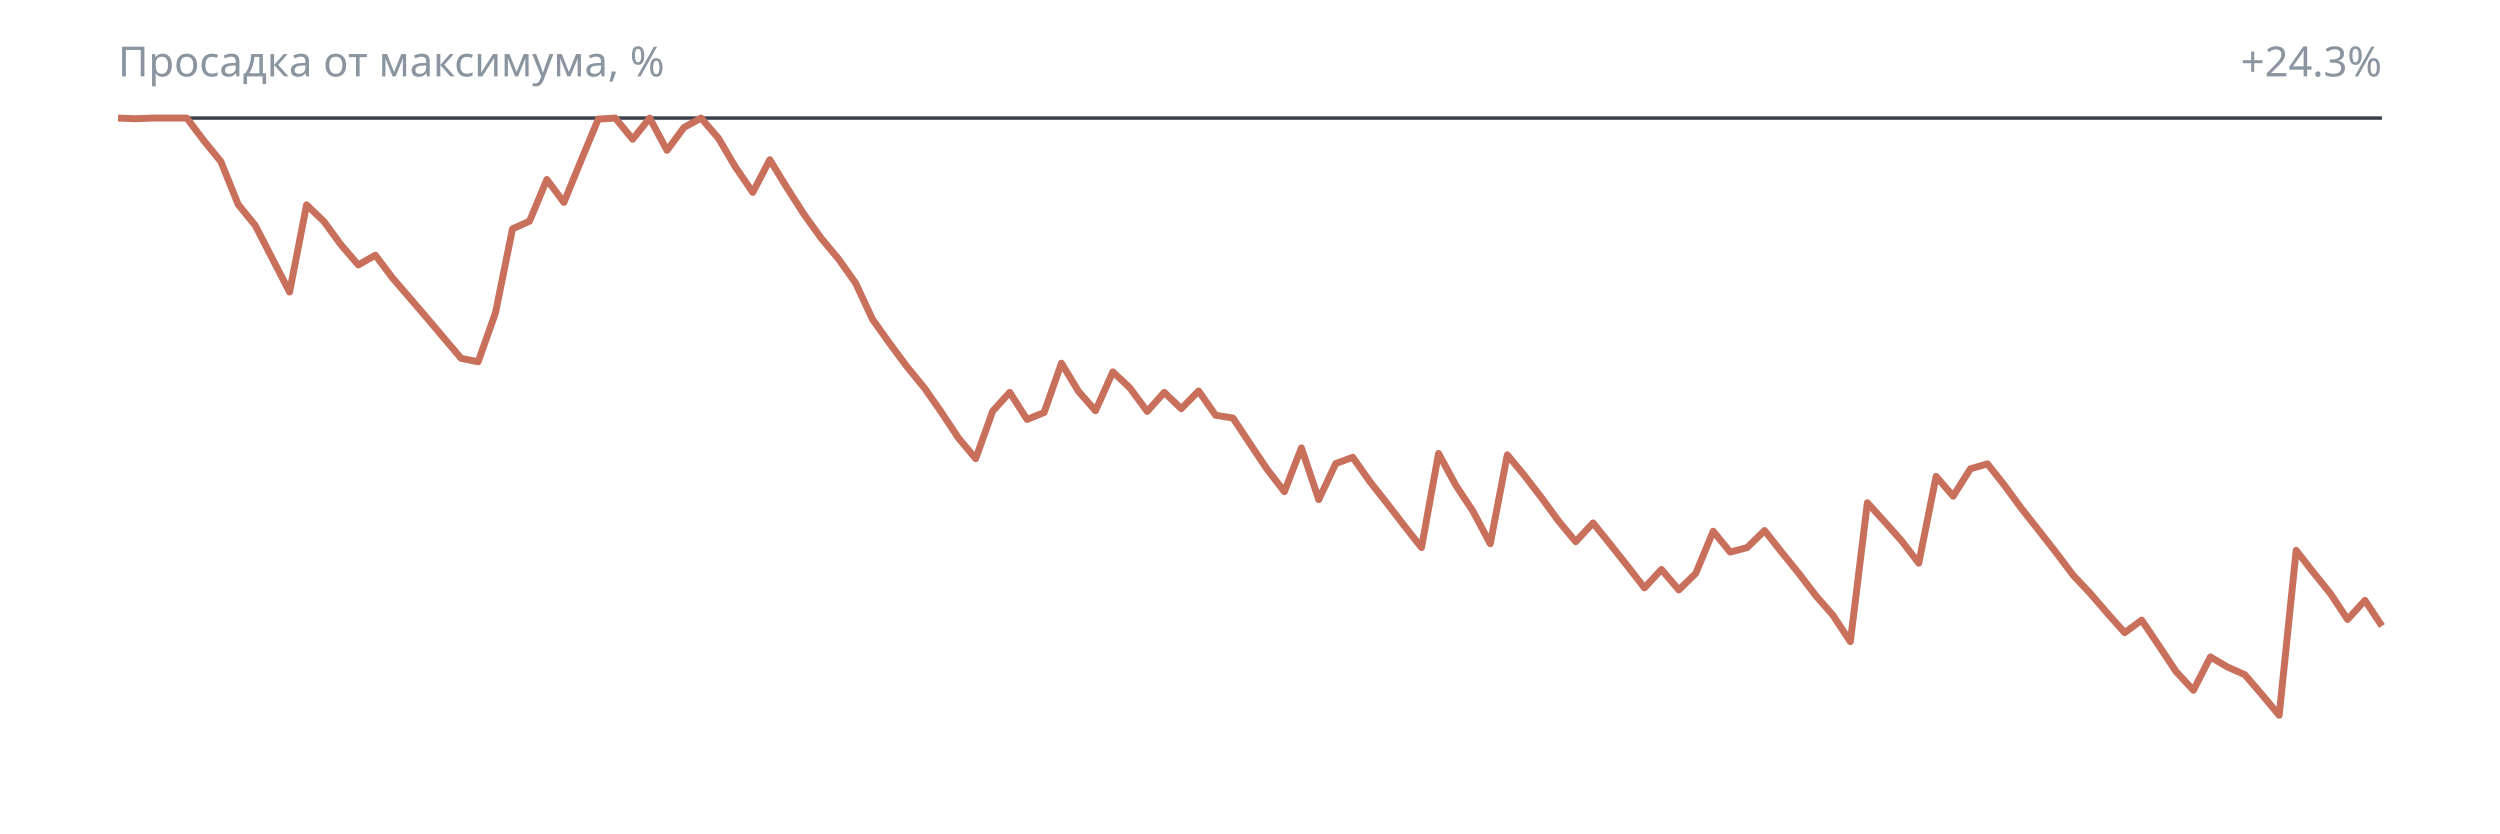
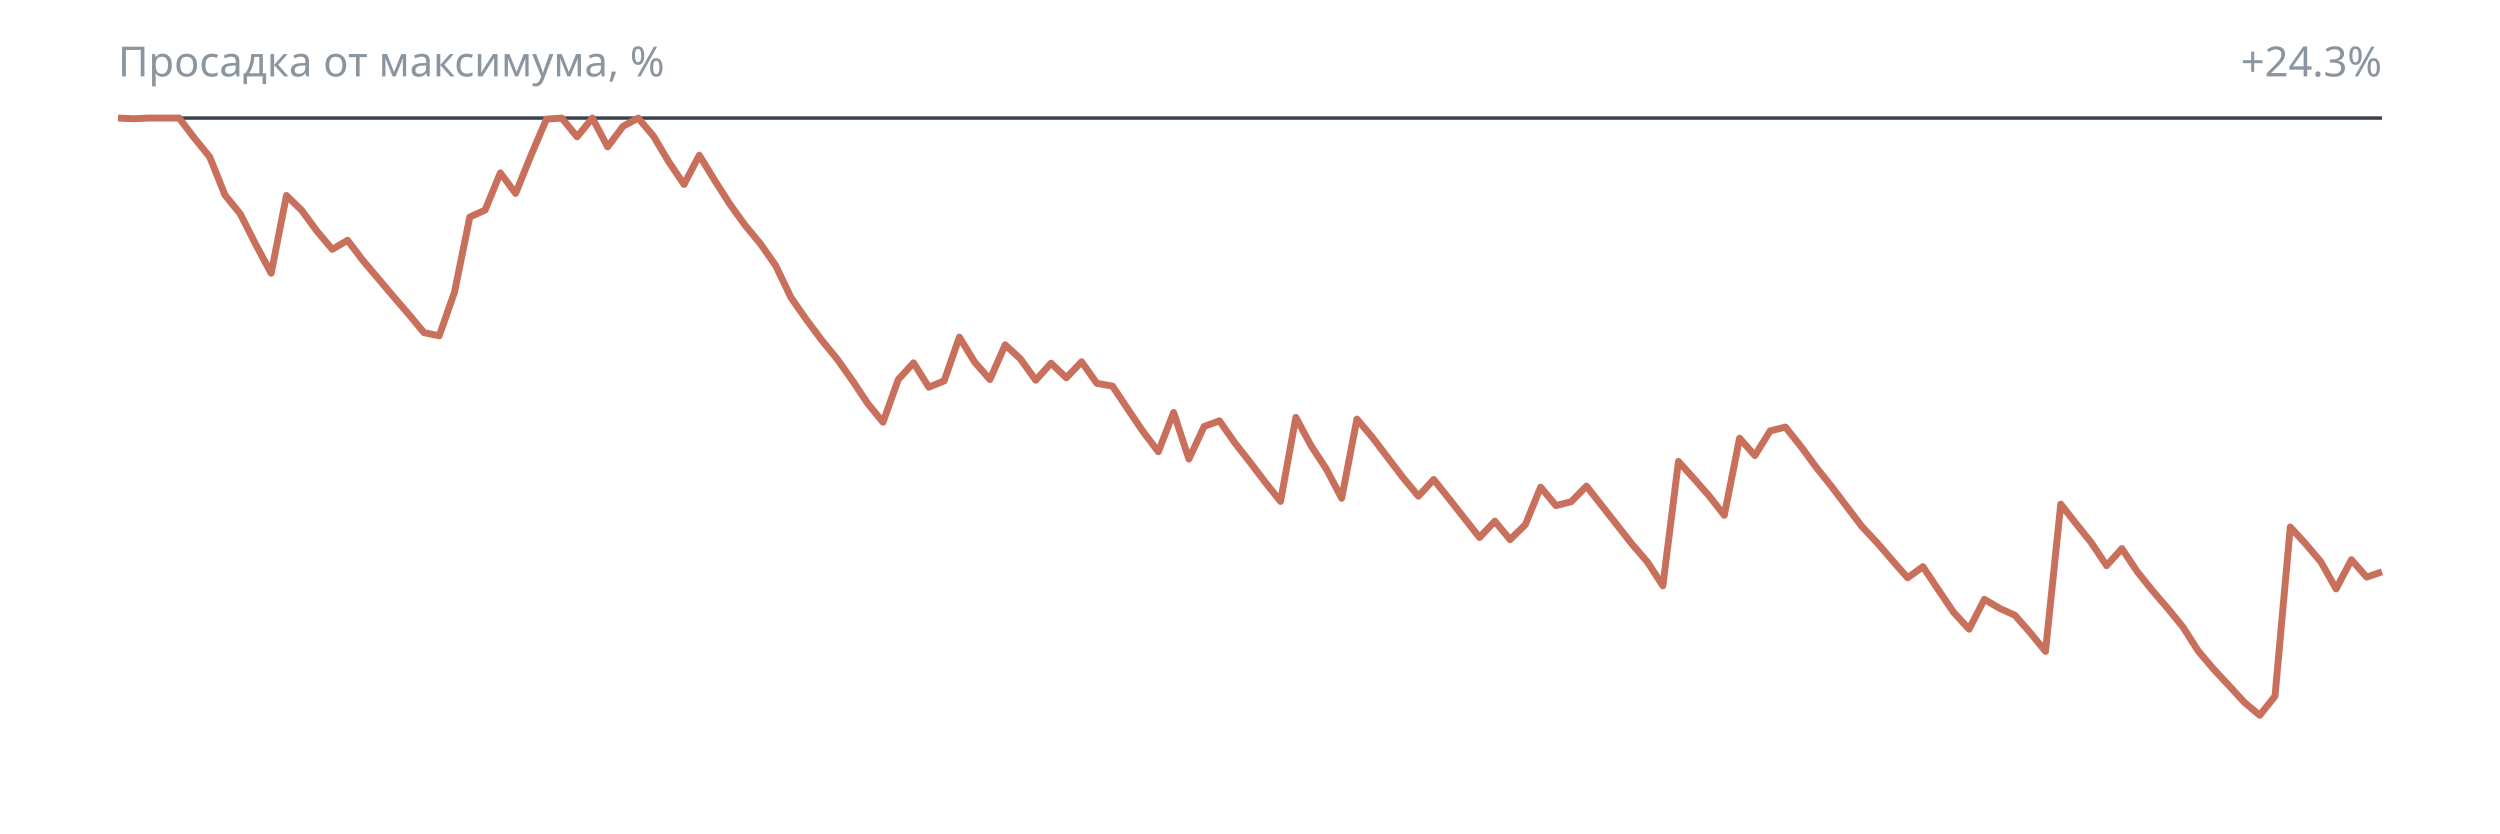
<svg xmlns="http://www.w3.org/2000/svg" viewBox="0 0 720 240" role="img" aria-label="Просадка от максимума, %">
  <line x1="34" y1="34.0" x2="686" y2="34.0" stroke="#39424c" stroke-width="1" />
-   <path d="M34.0,34.0 L38.9,34.2 L43.9,34.0 L48.8,34.0 L53.8,34.0 L58.7,40.5 L63.6,46.5 L68.6,58.9 L73.5,64.9 L78.5,74.6 L83.4,84.1 L88.3,59.0 L93.3,63.8 L98.2,70.5 L103.2,76.3 L108.1,73.5 L113.0,80.0 L118.0,85.8 L122.9,91.5 L127.8,97.3 L132.8,103.2 L137.7,104.2 L142.7,90.1 L147.6,65.9 L152.5,63.7 L157.5,51.7 L162.4,58.3 L167.4,46.1 L172.3,34.3 L177.2,34.0 L182.2,40.1 L187.1,34.0 L192.1,43.3 L197.0,36.7 L201.9,34.0 L206.9,39.8 L211.8,48.1 L216.8,55.4 L221.7,46.0 L226.6,54.0 L231.6,61.8 L236.5,68.6 L241.5,74.6 L246.4,81.5 L251.3,92.0 L256.3,99.0 L261.2,105.6 L266.2,111.7 L271.1,118.7 L276.0,126.1 L281.0,132.1 L285.9,118.4 L290.8,113.0 L295.8,120.8 L300.7,118.8 L305.7,104.6 L310.6,112.7 L315.5,118.3 L320.5,107.1 L325.4,111.7 L330.4,118.5 L335.3,113.0 L340.2,117.7 L345.2,112.6 L350.1,119.6 L355.1,120.4 L360.0,127.8 L364.9,135.1 L369.9,141.6 L374.8,129.0 L379.8,143.9 L384.7,133.5 L389.6,131.7 L394.6,138.8 L399.5,145.0 L404.5,151.5 L409.4,157.7 L414.3,130.6 L419.3,139.8 L424.2,147.2 L429.2,156.6 L434.1,131.0 L439.0,136.9 L444.0,143.4 L448.9,150.1 L453.8,156.0 L458.8,150.6 L463.7,156.7 L468.7,163.0 L473.6,169.3 L478.5,164.0 L483.5,169.9 L488.4,165.1 L493.4,153.0 L498.3,159.0 L503.2,157.7 L508.2,152.8 L513.1,159.0 L518.1,165.2 L523.0,171.6 L527.9,177.2 L532.9,184.8 L537.8,144.8 L542.8,150.3 L547.7,155.8 L552.6,162.2 L557.6,137.2 L562.5,142.9 L567.5,135.0 L572.4,133.6 L577.3,139.8 L582.3,146.6 L587.2,152.8 L592.2,159.2 L597.1,165.7 L602.0,170.9 L607.0,176.7 L611.9,182.2 L616.8,178.6 L621.8,186.0 L626.7,193.4 L631.7,198.8 L636.6,189.2 L641.5,192.1 L646.5,194.3 L651.4,200.0 L656.4,206.0 L661.3,158.5 L666.2,164.8 L671.2,171.0 L676.1,178.4 L681.1,172.9 L686.0,180.3" fill="none" stroke="#c9705c" stroke-width="2" stroke-linejoin="round" />
+   <path d="M34.0,34.0 L38.4,34.2 L42.8,34.0 L47.2,34.0 L51.6,34.0 L56.0,39.8 L60.4,45.2 L64.8,56.2 L69.2,61.6 L73.6,70.3 L78.1,78.7 L82.5,56.3 L86.9,60.6 L91.3,66.6 L95.7,71.8 L100.1,69.2 L104.5,75.0 L108.9,80.2 L113.3,85.4 L117.7,90.5 L122.1,95.8 L126.5,96.7 L130.9,84.1 L135.3,62.5 L139.7,60.5 L144.1,49.8 L148.5,55.7 L152.9,44.8 L157.4,34.3 L161.8,34.0 L166.2,39.4 L170.6,34.0 L175.0,42.3 L179.4,36.4 L183.8,34.0 L188.2,39.2 L192.6,46.6 L197.0,53.1 L201.4,44.7 L205.8,51.9 L210.2,58.8 L214.6,64.9 L219.0,70.2 L223.4,76.5 L227.8,85.7 L232.2,92.0 L236.6,97.9 L241.1,103.4 L245.5,109.6 L249.9,116.2 L254.3,121.6 L258.7,109.3 L263.1,104.5 L267.5,111.5 L271.9,109.7 L276.3,97.1 L280.7,104.3 L285.1,109.3 L289.5,99.3 L293.9,103.4 L298.3,109.5 L302.7,104.6 L307.1,108.8 L311.5,104.2 L315.9,110.4 L320.4,111.2 L324.8,117.8 L329.2,124.3 L333.6,130.1 L338.0,118.8 L342.4,132.2 L346.8,122.8 L351.2,121.2 L355.6,127.5 L360.0,133.1 L364.4,138.9 L368.8,144.4 L373.2,120.2 L377.6,128.4 L382.0,135.1 L386.4,143.5 L390.8,120.7 L395.2,125.9 L399.6,131.7 L404.1,137.6 L408.5,142.9 L412.9,138.1 L417.3,143.6 L421.7,149.2 L426.1,154.8 L430.5,150.1 L434.9,155.4 L439.3,151.1 L443.7,140.3 L448.1,145.6 L452.5,144.5 L456.9,140.0 L461.3,145.6 L465.7,151.2 L470.1,156.8 L474.5,161.9 L478.9,168.7 L483.4,132.9 L487.8,137.8 L492.2,142.8 L496.6,148.4 L501.0,126.2 L505.4,131.2 L509.8,124.1 L514.2,123.0 L518.6,128.5 L523.0,134.5 L527.4,140.0 L531.8,145.8 L536.2,151.6 L540.6,156.3 L545.0,161.4 L549.4,166.4 L553.8,163.2 L558.2,169.8 L562.6,176.3 L567.1,181.2 L571.5,172.6 L575.9,175.2 L580.3,177.2 L584.7,182.2 L589.1,187.6 L593.5,145.2 L597.9,150.8 L602.3,156.3 L606.7,162.9 L611.1,158.0 L615.5,164.6 L619.9,170.1 L624.3,175.2 L628.7,180.6 L633.1,187.5 L637.5,192.7 L641.9,197.4 L646.4,202.3 L650.8,206.0 L655.2,200.5 L659.6,151.8 L664.0,156.6 L668.4,161.8 L672.8,169.6 L677.2,161.2 L681.6,166.2 L686.0,164.7" fill="none" stroke="#c9705c" stroke-width="2" stroke-linejoin="round" />
  <text x="34" y="22" fill="#8b959f" font-family="system-ui" font-size="12">Просадка от максимума, %</text>
  <text x="686" y="22" text-anchor="end" fill="#8b959f" font-family="system-ui" font-size="12">+24.3%</text>
</svg>
